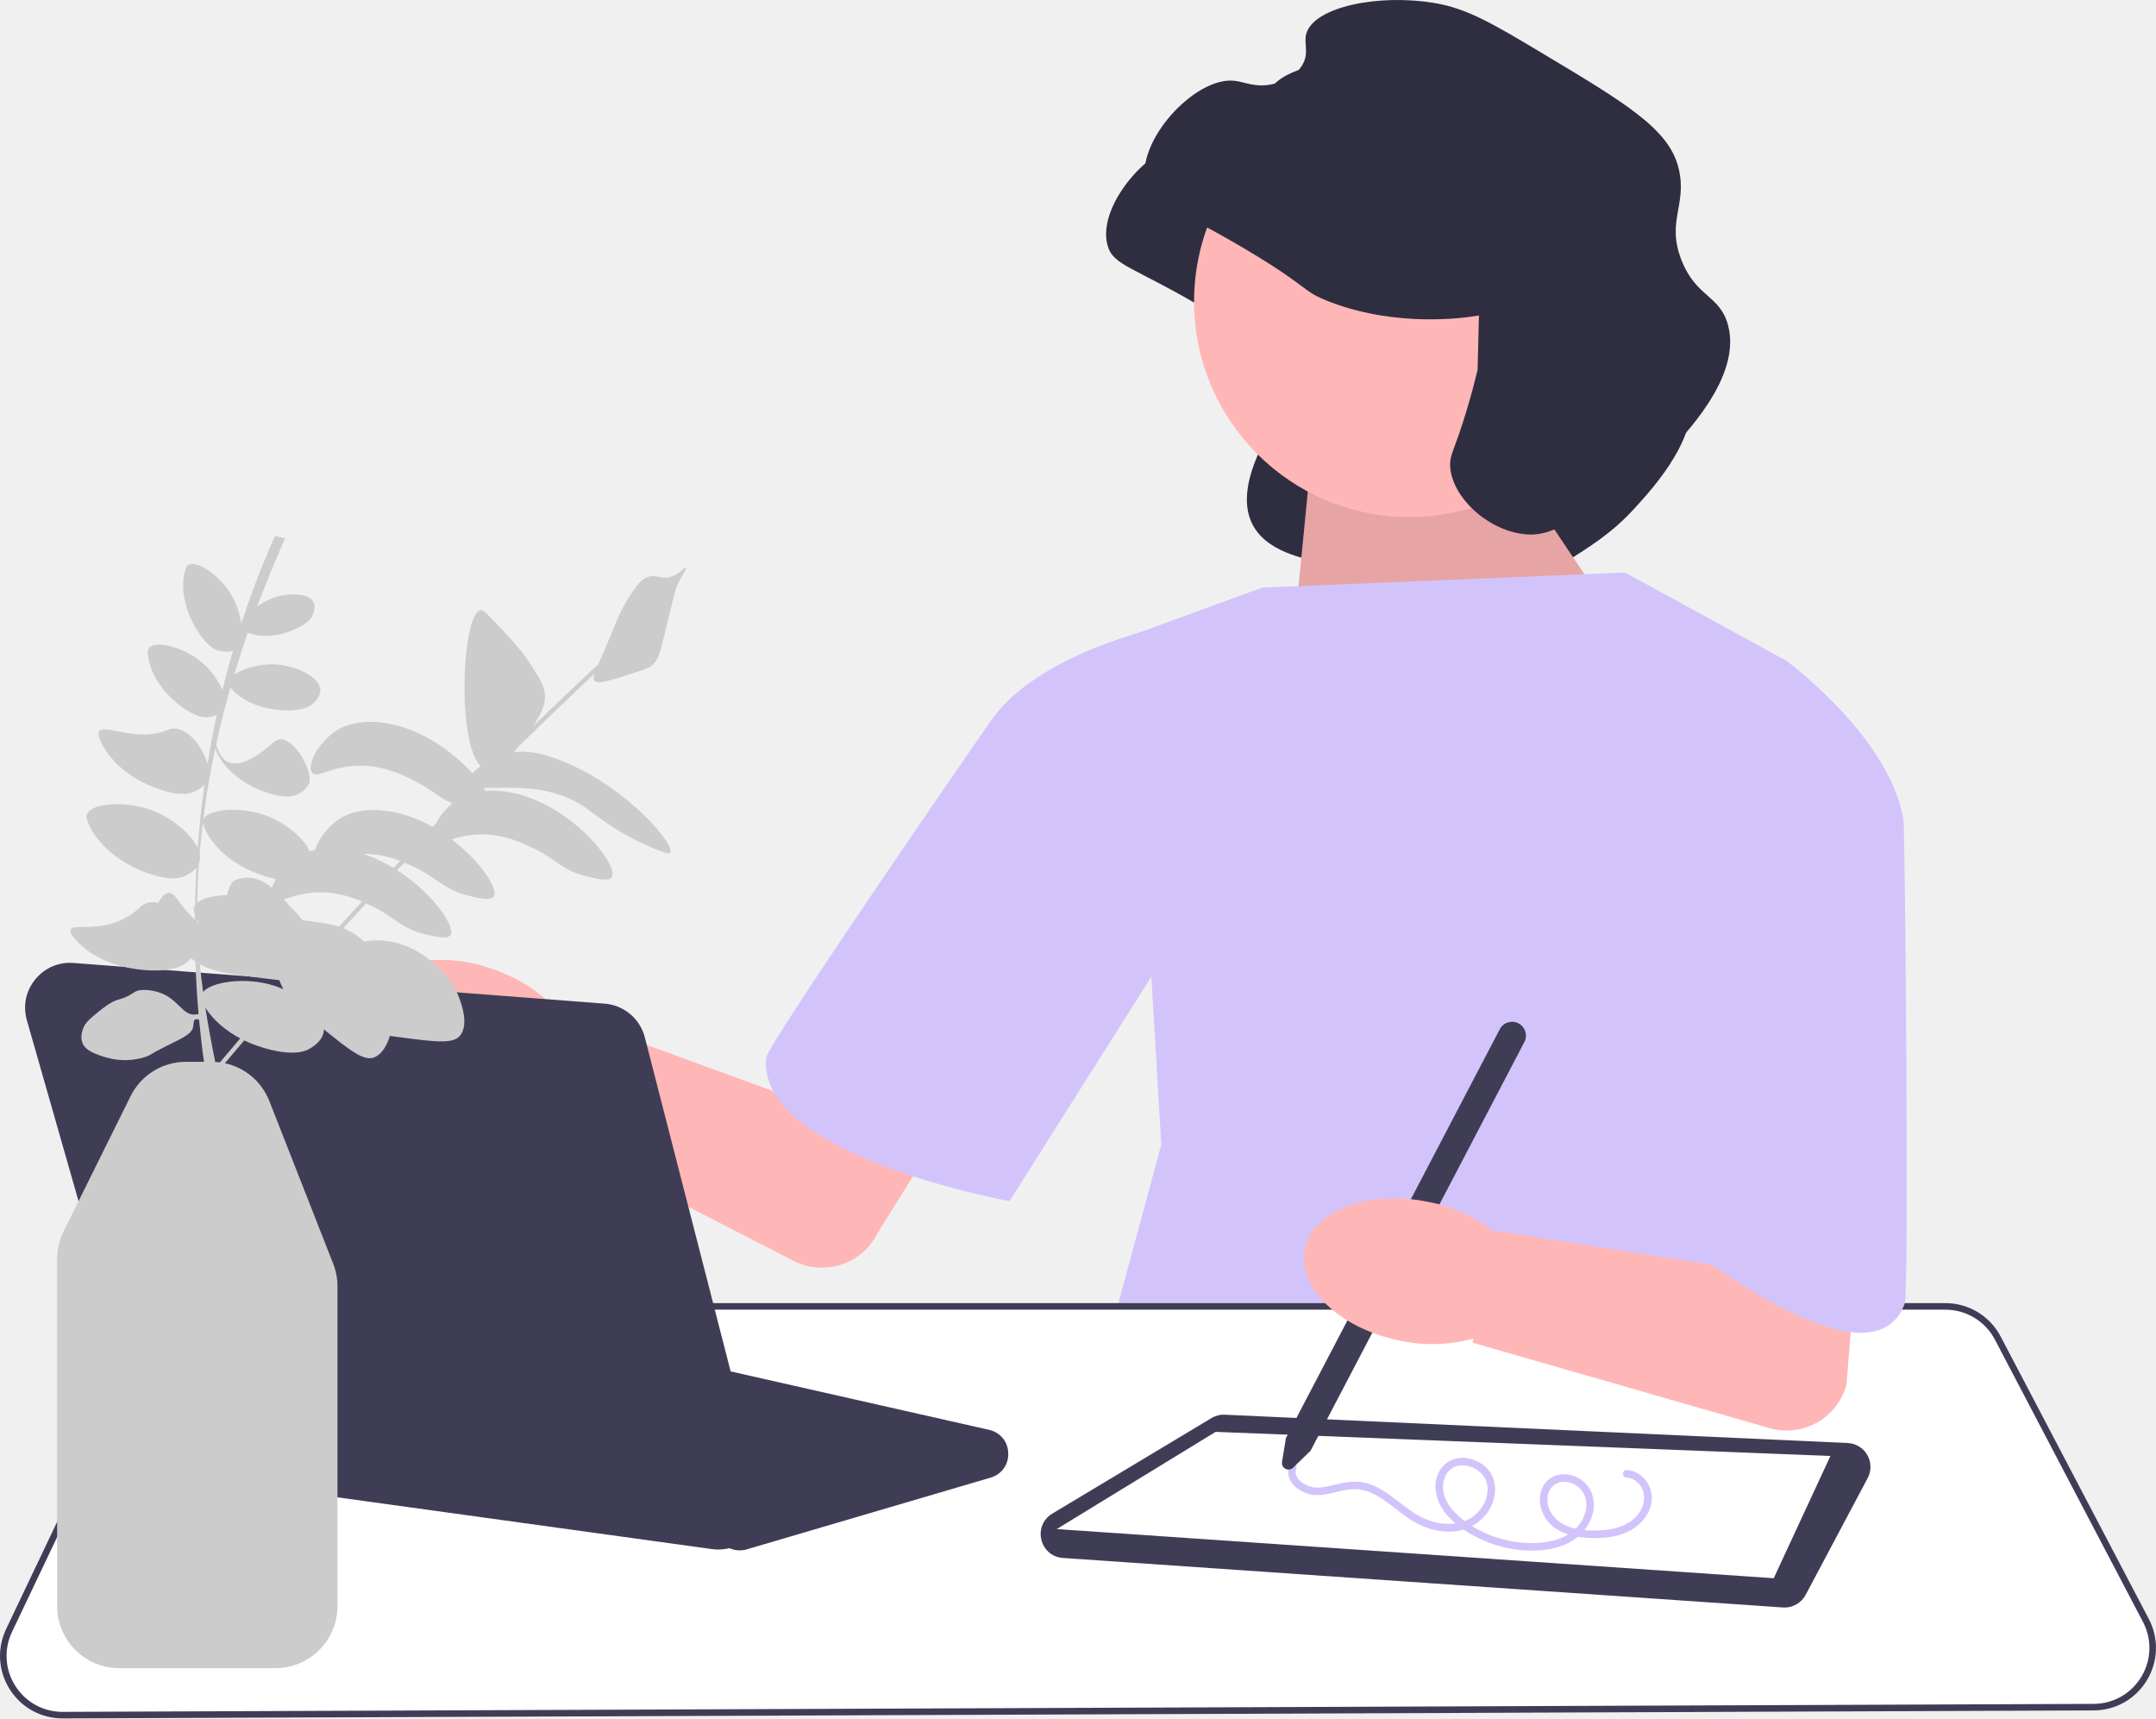
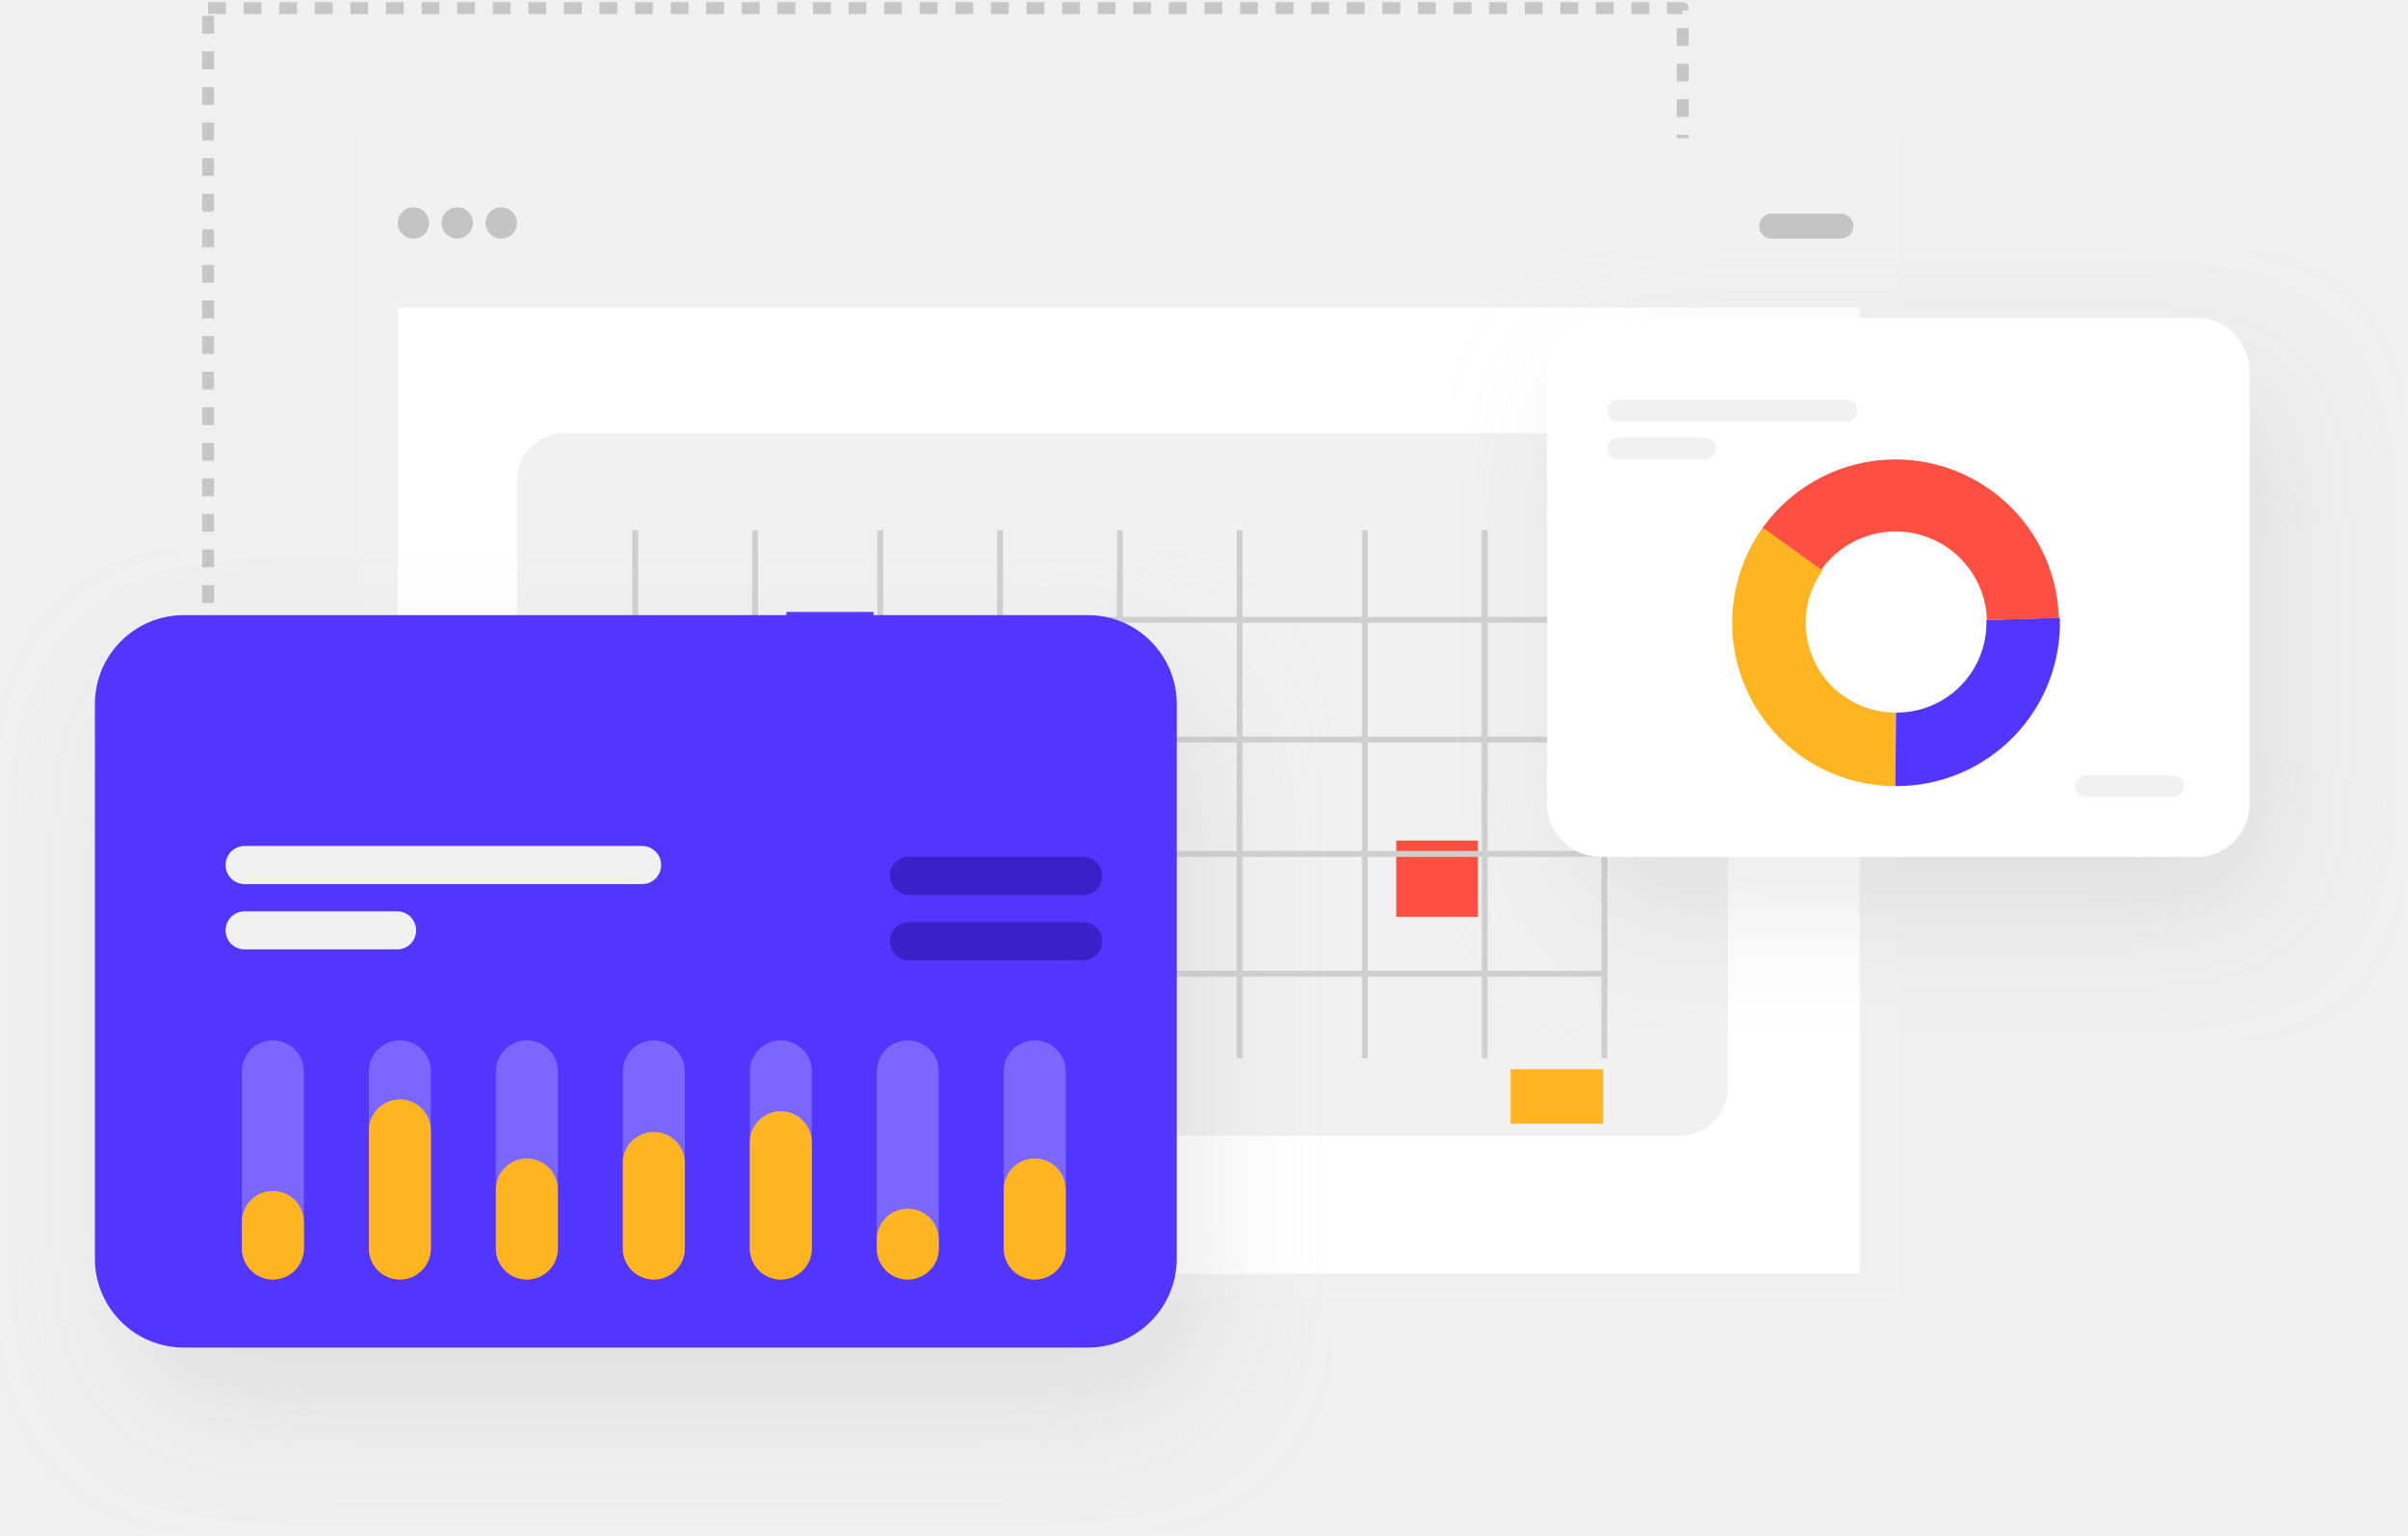
- <svg xmlns="http://www.w3.org/2000/svg" width="855.47" height="681.755" viewBox="0 0 855.47 681.755">
-   <path d="M571.597,149.332c-.125,.021-.313,.053-.54,.091-4.452,.737-31.366,4.889-58.501-5.447-11.495-4.379-7.574-5.47-33.176-20.694-30.015-17.848-37.719-17.724-39.954-26.046-4.463-16.619,19.369-42.743,35.143-41.023,4.153,.453,8.601,2.929,15.518,1.25,1.52-.369,8.173-1.984,11.417-7.491,2.893-4.913,.443-8.457,1.606-12.486,3.054-10.576,28.515-15.854,50.838-12.125,12.839,2.145,22.825,8.001,42.273,19.625,33.85,20.232,50.775,30.348,54.579,45.847,3.605,14.69-5.048,21.02,1.245,36.745,5.86,14.642,15.168,13.664,18.37,25.509,5.154,19.061-13.976,39.98-21.944,48.694-8.737,9.554-17.092,14.798-28.185,21.759-13.923,8.738-20.885,13.107-29.255,12.662-15.175-.806-60.267,1.937-60.855-10.62-.22-4.706-54.91-.853-27.98-51.52,3.303-6.215,68.009,.424,68.863-3.147" fill="#2f2e41" />
-   <polygon points="597.787 181.755 644.299 251.133 510.787 278.133 519.291 191.274 597.787 181.755" fill="#ffb6b6" />
-   <polygon points="597.787 181.755 644.299 251.133 510.787 278.133 519.291 191.274 597.787 181.755" opacity=".1" />
-   <polygon points="500.787 233.133 644.787 227.133 708.787 262.133 705.787 487.133 772.787 614.133 434.787 550.133 460.787 454.133 448.787 252.133 500.787 233.133" fill="#d2c4fb" />
-   <path d="M3.878,670.236c-4.597-7.247-5.14-16.201-1.452-23.951l54.807-115.156c4.09-8.594,12.884-14.147,22.402-14.147H771.889c9.253,0,17.672,5.09,21.969,13.285l58.746,111.982c4.061,7.741,3.793,16.832-.715,24.321-4.508,7.488-12.417,11.979-21.157,12.014l-805.807,3.172h-.101c-8.542,0-16.368-4.301-20.946-11.52Z" fill="#fff" />
-   <path d="M3.878,670.236c-4.597-7.247-5.14-16.201-1.452-23.951l54.807-115.156c4.09-8.594,12.884-14.147,22.402-14.147H771.889c9.253,0,17.672,5.09,21.969,13.285l58.746,111.982c4.061,7.741,3.793,16.832-.715,24.321-4.508,7.488-12.417,11.979-21.157,12.014l-805.807,3.172h-.101c-8.542,0-16.368-4.301-20.946-11.52Zm75.756-150.65c-8.519,0-16.389,4.971-20.05,12.662L4.777,647.404c-3.301,6.936-2.816,14.95,1.299,21.437,4.098,6.461,11.101,10.31,18.748,10.31h.09l805.807-3.172c7.823-.031,14.902-4.051,18.936-10.753,4.035-6.702,4.274-14.84,.64-21.767l-58.746-111.984c-3.847-7.333-11.382-11.889-19.664-11.889H79.635Z" fill="#3f3d56" />
-   <path d="M707.438,637.732l-285.674-19.641c-4.218-.29-7.582-3.134-8.569-7.244-.988-4.11,.716-8.172,4.341-10.347l63.171-37.903c1.604-.963,3.444-1.431,5.309-1.341l247.106,11.232c3.267,.147,6.185,1.932,7.806,4.772,1.621,2.84,1.672,6.26,.138,9.147l-24.603,46.312c-1.651,3.108-4.889,5.034-8.374,5.034-.216,0-.433-.008-.65-.022Z" fill="#3f3d56" />
-   <polygon points="419.287 606.633 703.787 626.133 726.287 577.633 482.34 568.066 419.287 606.633" fill="#fff" />
-   <circle cx="559.287" cy="119.633" r="85.492" fill="#ffb6b6" />
-   <path d="M586.823,125.165c-.125,.021-.313,.053-.54,.091-4.452,.737-31.366,4.889-58.501-5.447-11.495-4.379-7.574-5.47-33.176-20.694-30.015-17.848-37.719-17.724-39.954-26.046-4.463-16.619,19.369-42.743,35.143-41.023,4.153,.453,8.601,2.929,15.518,1.25,1.52-.369,8.173-1.984,11.417-7.491,2.893-4.913,.443-8.457,1.606-12.486,3.054-10.576,28.515-15.854,50.838-12.125,12.839,2.145,22.825,8.001,42.273,19.625,33.85,20.232,50.775,30.348,54.579,45.847,3.605,14.69-5.048,21.02,1.245,36.745,5.86,14.642,15.168,13.664,18.37,25.509,5.154,19.061-13.976,39.98-21.944,48.694-8.737,9.554-17.092,14.798-28.185,21.759-13.923,8.738-20.885,13.107-29.255,12.662-15.175-.806-30.268-14.558-30.857-27.116-.22-4.706,1.743-6.118,6.602-22.296,2.024-6.74,3.428-12.305,4.282-15.875" fill="#2f2e41" />
-   <path d="M645.42,583.21c5.5,.217,9.686,5.145,9.989,10.485,.315,5.542-3.538,10.647-8.167,13.285-5.423,3.091-12.192,3.587-18.298,3.055-5.492-.479-11.468-2.187-15.003-6.722-2.974-3.816-4.068-9.582-1.539-13.913,2.508-4.295,7.841-5.481,12.302-3.757,4.721,1.824,7.689,6.118,7.719,11.191,.033,5.624-3.215,10.821-7.773,13.931-4.916,3.354-11.104,4.433-16.956,4.419-6.376-.015-12.724-1.353-18.59-3.838-5.496-2.328-10.986-5.685-14.916-10.247-3.684-4.277-5.889-10.211-3.844-15.758,1.677-4.549,5.914-7.338,10.767-6.953,4.443,.353,8.936,2.931,10.908,7.036,2.225,4.632,1.226,10.188-1.606,14.329-3.269,4.781-8.437,7.468-14.175,7.856-6.107,.413-12.156-1.757-17.18-5.112-4.652-3.106-8.741-7.083-13.735-9.668-2.404-1.244-5.019-2.034-7.741-2.031-3.465,.004-6.797,1.142-10.167,1.803-2.856,.56-5.8,.886-8.619-.027-2.412-.781-4.669-2.213-6.189-4.266-1.437-1.942-1.942-4.375-1.128-6.681,.638-1.808,3.538-1.03,2.893,.798-1.489,4.216,3.618,7.314,7.193,7.701,2.712,.293,5.51-.49,8.127-1.102,2.727-.638,5.515-1.29,8.335-1.221,9.989,.246,16.593,8.785,24.647,13.417,8.468,4.871,20.868,5.21,26.053-4.468,1.883-3.515,2.272-8.188-.315-11.472-2.155-2.736-5.984-4.373-9.455-3.843-4.358,.666-6.529,4.817-6.371,8.944,.194,5.05,3.714,9.154,7.468,12.179,8.357,6.733,19.439,10.163,30.127,9.561,5.015-.282,10.345-1.588,14.24-4.927,3.366-2.885,5.664-7.576,4.855-12.07-.7-3.889-3.962-6.839-7.903-7.231-4.032-.4-7.182,2.462-7.362,6.489-.202,4.53,2.489,8.311,6.389,10.374,4.418,2.337,9.772,2.627,14.667,2.372,5.198-.27,10.615-1.64,14.252-5.598,3.103-3.376,4.279-8.386,1.42-12.292-1.262-1.724-3.16-2.939-5.321-3.024-1.924-.076-1.934-3.076,0-3h0Z" fill="#d2c4fb" />
-   <path d="M508.692,579.997l1.529-9.458,84.874-162.219c1.406-2.687,4.736-3.729,7.423-2.324,2.687,1.406,3.729,4.736,2.324,7.423l-84.836,162.147-6.936,6.72c-.82,.791-2.004,.961-3.014,.432-1.01-.528-1.545-1.597-1.364-2.723Z" fill="#3f3d56" />
-   <path d="M566.545,476.79c9.576,1.803,18.58,5.872,26.26,11.869l.432,.093,.087-.43,92.502,14.489-6.701-123.036,70.105-38.397-16.57,207.973c-3.589,13.282-17.373,21.039-30.588,17.214l-117.751-33.87,.294-1.449-.412-.111c-9.411,2.538-19.292,2.785-28.818,.72-23.897-4.836-40.772-21.086-37.692-36.294,3.08-15.208,24.947-23.612,48.851-18.771Z" fill="#ffb6b6" />
-   <path d="M629.787,284.133l79-22s41.5,30.5,46.5,63.5c.595,3.925,2.244,186.746,.5,191.5-12.922,35.219-84-21-84-21l-42-212Z" fill="#d2c4fb" />
-   <path d="M287.122,612.722l-8.19-7.02h-0c-1.219-1.046-2.702-1.738-4.287-2.003l-182.483-30.414c-4.165-.694-7.242-3.702-8.03-7.851-.788-4.148,.972-8.075,4.593-10.248l65.102-39.061c2.176-1.306,4.736-1.717,7.213-1.157l231.374,52.273c4.498,1.016,7.5,4.65,7.647,9.26s-2.616,8.429-7.041,9.73l-96.741,28.453c-.918,.271-1.854,.402-2.782,.402-2.309,0-4.569-.817-6.375-2.366Z" fill="#3f3d56" />
-   <path d="M199.243,385.882c9.045,3.622,17.092,9.358,23.466,16.728l.406,.175,.169-.405,87.947,32.122,93.903-152.042,51.912,32.173-108.878,174.595c-6.092,12.336-21.117,17.278-33.342,10.966l-108.966-56.025,.569-1.365-.382-.188c-9.724,.668-19.466-1.003-28.412-4.872-22.508-9.371-35.918-28.581-29.952-42.904,5.966-14.324,29.046-18.335,51.561-8.958Z" fill="#ffb6b6" />
-   <path d="M505.866,309.909l-41.534-62.11s-49.425,9.783-69.784,36.23c-2.545,3.306-89.963,130.089-90.527,135.622-3.942,38.731,96.529,56.878,96.529,56.878l105.316-166.621Z" fill="#d2c4fb" />
-   <path d="M282.602,614.588l-209.182-28.912c-7.001-.967-12.779-5.983-14.722-12.779L10.656,404.744c-1.628-5.699-.413-11.601,3.334-16.192s9.283-6.965,15.195-6.514l210.75,16.146c7.625,.584,14.025,5.953,15.928,13.359l46.474,180.918c1.483,5.773,0,11.876-3.968,16.324-3.417,3.831-8.261,5.971-13.312,5.971-.814,0-1.635-.056-2.456-.169Z" fill="#3f3d56" />
-   <path d="M235.976,270.166c1.223,1.345,5.66-.025,14.484-2.821,6.708-2.125,7.741-2.898,8.379-3.452,2.243-1.949,2.831-3.998,5.053-13.052,3.988-16.25,4.111-17.864,6.159-21.312,.705-1.188,2.486-4.02,2.052-4.371-.446-.361-2.374,2.59-5.937,3.705-3.472,1.087-5.035-.654-8-.211-3.832,.573-6.111,4.213-9.685,10.105-3.165,5.218-3.563,7.317-8,17.684-1.257,2.937-2.269,5.21-3.046,7.006-8.712,8.131-17.352,16.369-25.914,24.679,.165-.252,.32-.49,.455-.697,3.792-5.823,4.308-8.945,4.253-11.284-.089-3.79-1.899-6.676-5.515-12.295-3.544-5.506-6.901-9.139-10.947-13.474-5.303-5.682-7.954-8.524-9.01-8.337-7.542,1.335-9.559,52.687-.07,61.871-1.332,.952-2.435,1.948-3.232,2.929-8.123-9.019-22.038-19.095-37.452-20.335-9.503-.765-14.748,2.217-16.379,3.242-7.538,4.734-12.02,14.21-9.769,16.884,2.099,2.493,8.161-3.175,20.042-2.863,8.29,.218,14.766,3.225,18.61,5.011,8.065,3.746,11.014,7.428,16.96,9.951-2.787,2.297-4.996,5.164-6.383,7.837-.48,.495-.959,.993-1.439,1.489-6.135-3.457-13.044-5.994-20.286-6.577-9.503-.765-14.748,2.217-16.379,3.242-5.08,3.191-8.761,8.53-9.94,12.494-.77,.155-1.483,.331-2.135,.522-2.303-5.204-9.156-10.693-15.529-13.459-10.969-4.761-25.218-3.499-26.742,1.029-.049,.144-.061,.286-.082,.429,1.202-9.702,2.835-19.335,4.875-28.899,.069,.273,.156,.549,.272,.84,2.708,6.801,10.025,13.329,19.998,16.715,7.828,2.658,11.107,1.28,11.939,.895,.796-.368,4.232-1.843,5.074-4.776,1.561-5.438-7.999-21.509-14.029-16.118-19.374,17.319-22.033,3.295-22.923,.935,1.647-7.561,3.543-15.079,5.67-22.553,.037,.046,.068,.091,.106,.137,4.233,5.134,12.379,8.75,21.952,8.91,7.513,.125,9.968-1.978,10.582-2.542,.586-.539,3.151-2.771,3.064-5.543-.16-5.14-9.303-9.326-16.619-10.052-6.742-.669-14.001,1.395-17.602,4.009,1.674-5.598,3.475-11.171,5.396-16.72,4.92,2.01,11.89,1.739,18.736-1.321,5.646-2.524,6.744-4.947,7.005-5.582,.249-.606,1.384-3.164,.354-5.201-1.91-3.777-10.186-3.713-15.895-1.706-2.351,.827-4.585,2.099-6.5,3.537,3.405-9.095,7.116-18.126,11.107-27.09l-4-1c-5.099,11.451-9.544,23.051-13.364,34.779-.475-3.44-1.666-7.104-3.233-10.081-4.609-8.754-14.453-15.321-17.782-13.19-.666,.426-.946,1.12-1.2,1.947-2.041,6.65-.504,15.841,4.871,24.284,4.218,6.627,7.467,7.558,8.313,7.768,.715,.178,3.473,.939,5.74-.042-1.525,5.225-2.935,10.473-4.22,15.744-1.547-3.841-4.596-7.934-7.82-10.764-7.435-6.526-18.978-9.137-21.324-5.957-.469,.636-.483,1.385-.424,2.247,.473,6.94,5.196,14.973,13.235,20.935,6.31,4.68,9.676,4.386,10.542,4.28,.51-.062,2.049-.216,3.533-.887-1.378,6.405-2.582,12.84-3.623,19.303-2.082-7.23-9.155-16.249-15.829-13.38-11.844,5.092-25.768-2.73-27.3,.691-.399,.89-.069,1.808,.313,2.803,3.069,8.012,11.544,15.776,23.181,19.898,9.133,3.236,12.997,1.672,13.979,1.233,.651-.291,2.799-1.188,4.398-2.853-1.15,8.304-2.032,16.651-2.653,25.034-2.469-5.392-9.425-11.073-15.937-14.001-11.422-5.138-26.362-4.012-28.021,.709-.332,.944-.07,1.855,.321,2.877,3.15,8.224,11.848,16.192,23.793,20.424,9.375,3.321,13.34,1.716,14.348,1.266,.736-.329,3.337-1.415,4.996-3.479-.212,3.875-.376,7.757-.48,11.647-.03,1.108-.047,2.216-.068,3.323-.135,.218-.252,.44-.33,.673-.32,.95-.102,1.864,.273,2.863-.008,.704-.013,1.407-.017,2.11-2.09-1.894-4.583-4.743-7.581-8.802-2.706-3.662-5.275-.975-6.925,2.143-2.587-.576-5.055-.22-6.996,1.594-13.016,12.159-27.614,5.708-27.821,9.333-.06,1.046,.501,1.878,1.207,2.78,5.683,7.26,16.84,12.556,30.094,13.114,10.403,.438,13.877-2.389,14.747-3.149,.306-.267,.991-.844,1.733-1.655,.596,.476,1.176,.907,1.757,1.301,.229,6.96,.638,13.912,1.245,20.852-.493,.044-.965,.125-1.317,.161-5.039,.513-6.737-6.285-14.348-8.768-2.528-.825-7.398-1.725-9.964,0-.37,.248-1.631,1.183-3.587,1.993-1.156,.479-2.04,.701-2.391,.797-3.123,.854-6.016,3.198-7.971,4.783-3.676,2.979-5.514,4.468-6.377,7.174-.271,.852-1.035,3.247,0,5.58,.489,1.102,1.625,2.742,5.979,4.384,2.588,.976,10.135,3.823,19.131,.797,2.049-.689,.485-.442,8.37-4.384,6.204-3.101,9.832-4.584,10.363-7.573,.187-1.051-.001-2.332,.797-2.79,.444-.254,.98-.131,1.516,.062,.522,5.579,1.174,11.149,1.964,16.707h-7.099c-9.426,0-17.882,5.246-22.067,13.691l-26.552,53.568c-1.676,3.381-2.562,7.163-2.562,10.938v137.743c0,13.581,11.049,24.63,24.63,24.63h61.977c13.581,0,24.63-11.049,24.63-24.63v-126.835c0-3.092-.573-6.119-1.703-8.998l-25.306-64.476c-3.069-7.819-9.717-13.351-17.663-15.063,2.549-3.022,5.102-6.04,7.674-9.05,3.239,1.563,6.803,2.846,10.634,3.747,10.136,2.383,14.079,.258,15.076-.325,.953-.557,5.082-2.823,5.782-6.602,.075-.405,.104-.815,.099-1.227,10.382,8.44,15.798,12.6,19.755,11.213,3.402-1.192,5.344-5.1,6.456-8.607,1.161,.161,2.393,.326,3.706,.502,14.219,1.899,21.385,2.779,24.126-.589,3.793-4.661,.193-13.649-.8-16.126-2.157-5.384-5.475-8.66-7.536-10.653-2.677-2.588-10.305-9.964-22.315-10.948-2.611-.214-4.956-.05-7.346,.45-.833-.762-1.711-1.508-2.679-2.216-1.844-1.351-3.664-2.351-5.624-3.132,3.006-3.293,6.02-6.576,9.048-9.846,.479,.218,.935,.429,1.353,.623,9.921,4.608,12.101,9.12,21.641,11.495,4.329,1.078,9.229,2.298,10.442,.463,2.155-3.258-6.993-16.666-21.129-25.738,.953-1.009,1.909-2.015,2.864-3.022,1.293,.542,2.432,1.071,3.402,1.521,9.921,4.608,12.101,9.12,21.642,11.495,4.328,1.078,9.229,2.298,10.442,.463,1.923-2.907-5.153-13.898-16.741-22.677,3.183-1.011,7.404-2.131,12.869-1.987,8.29,.218,14.766,3.225,18.61,5.011,9.921,4.608,12.101,9.12,21.641,11.495,4.328,1.078,9.229,2.298,10.442,.463,3.204-4.844-18.557-32.137-44.588-34.232-2.021-.163-3.837-.149-5.479-.028-.227-.376-.473-.762-.733-1.154,8.807,.283,26.008-2.235,40.648,8.044,4.221,2.964,12.422,9.936,26.146,15.664,4.386,1.831,6.592,2.731,7.2,1.979,2.175-2.691-15.907-24.838-41.346-35.748-10.086-4.326-16.318-4.735-20.75-4.08,.683-.779,1.349-1.583,1.99-2.39,9.906-9.715,19.936-19.329,30.057-28.813-.49,1.515-.474,2.321,.061,2.909Zm-127.117,120.915c-11.188-3.622-24.736-1.676-28.269,2.445-.498-3.652-.931-7.31-1.288-10.975,5.097,2.847,10.416,3.609,20.505,4.956,4.297,.574,7.94,1.051,11.021,1.35,.414,1.122,.855,2.131,1.367,3.097,.059,.112,.123,.219,.184,.329l-.089,.102c-1.149-.498-2.3-.938-3.431-1.304Zm-29.726-49.069c.319-1.059,.326-2.186,.082-3.348,.348-4.211,.783-8.408,1.297-12.593-.013,.641,.19,1.282,.467,1.977,3.11,7.812,11.515,15.31,22.971,19.199,2.137,.726,3.97,1.183,5.549,1.463-.695,1.211-1.227,2.39-1.58,3.482-3.906-3.138-8.933-5.419-14.637-2.999-1.552,.659-2.474,3.068-3.274,5.95-5.27,.091-9.673,1.19-11.77,3.05,.011-.776,.007-1.55,.028-2.327,.118-4.429,.336-8.843,.644-13.244,.084-.197,.16-.4,.223-.609Zm-.88,22.78c.227,.465,.476,.928,.734,1.389-.234-.173-.474-.358-.721-.559-.007-.276-.008-.553-.013-.83Zm8.997,56.685c-.614-.081-1.233-.139-1.858-.174-1.442-7.161-2.774-14.317-3.889-21.487,2.932,4.653,7.717,8.912,13.812,12.142-2.705,3.165-5.387,6.341-8.065,9.519Zm47.222-53.859c-3.815-1.225-8.293-1.812-14.489-2.531-1.57-2.183-3.189-3.79-4.386-4.947-.648-.627-1.643-1.87-2.932-3.324,3.34-1.072,8.325-2.982,15.369-2.797,6.402,.168,11.715,1.999,15.576,3.647-3.059,3.305-6.102,6.624-9.138,9.953Zm21.624-23.305c-3.749-2.266-7.815-4.206-12.096-5.569,.416-.004,.823-.016,1.255-.005,5.308,.14,9.867,1.423,13.473,2.797-.877,.925-1.756,1.849-2.632,2.777Z" fill="#ccc" />
+ <svg xmlns="http://www.w3.org/2000/svg" width="406" height="259" viewBox="0 0 406 259" fill="none">
+   <rect x="35.081" y="1.367" width="248.628" height="182.528" stroke="#C6C6C6" stroke-width="2" stroke-linejoin="round" stroke-dasharray="3 3" />
+   <rect x="60.705" y="23.318" width="259.182" height="195.709" fill="#F1F1F1" />
+   <rect x="67.053" y="51.881" width="246.487" height="162.914" fill="white" />
+   <rect x="87.152" y="73.039" width="204.172" height="118.483" rx="8" fill="#F1F1F1" />
+   <rect x="296.613" y="36.013" width="15.868" height="4.232" rx="2.116" fill="#C4C4C4" />
+   <circle cx="69.697" cy="37.6" r="2.645" fill="#C4C4C4" />
+   <circle cx="77.103" cy="37.6" r="2.645" fill="#C4C4C4" />
+   <circle cx="84.508" cy="37.6" r="2.645" fill="#C4C4C4" />
+   <rect x="235.414" y="141.747" width="13.771" height="12.853" fill="#FF4E42" />
+   <rect x="132.593" y="103.189" width="14.689" height="12.853" fill="#5236FF" />
+   <rect x="254.693" y="180.305" width="15.607" height="9.181" fill="#FFB422" />
+   <line x1="107.107" y1="89.418" x2="107.107" y2="178.469" stroke="#CFCFCF" />
+   <line x1="148.42" y1="89.418" x2="148.42" y2="178.469" stroke="#CFCFCF" />
+   <line x1="188.813" y1="89.418" x2="188.813" y2="178.469" stroke="#CFCFCF" />
+   <line x1="230.126" y1="89.418" x2="230.126" y2="178.469" stroke="#CFCFCF" />
+   <line x1="270.521" y1="89.418" x2="270.521" y2="178.469" stroke="#CFCFCF" />
+   <line x1="106.607" y1="104.525" x2="270.02" y2="104.525" stroke="#CFCFCF" />
+   <line x1="106.607" y1="144.001" x2="270.02" y2="144.001" stroke="#CFCFCF" />
+   <line x1="127.305" y1="89.418" x2="127.305" y2="178.469" stroke="#CFCFCF" />
+   <line x1="168.617" y1="89.418" x2="168.617" y2="178.469" stroke="#CFCFCF" />
+   <line x1="209.011" y1="89.418" x2="209.011" y2="178.469" stroke="#CFCFCF" />
+   <line x1="250.323" y1="89.418" x2="250.323" y2="178.469" stroke="#CFCFCF" />
+   <line x1="106.607" y1="124.722" x2="270.02" y2="124.722" stroke="#CFCFCF" />
+   <line x1="106.607" y1="164.198" x2="270.02" y2="164.198" stroke="#CFCFCF" />
+   <g filter="url(#filter0_d_1_4452)">
+     <rect x="16" y="103.732" width="182.413" height="123.525" rx="15" fill="#5236FF" />
+   </g>
+   <g filter="url(#filter1_d_1_4452)">
+     <rect x="260.84" y="53.614" width="118.429" height="90.887" rx="9" fill="white" />
+   </g>
+   <rect x="270.938" y="67.385" width="42.23" height="3.672" rx="1.836" fill="#F1F1F1" />
+   <rect x="270.938" y="73.811" width="18.361" height="3.672" rx="1.836" fill="#F1F1F1" />
+   <rect x="349.891" y="130.73" width="18.361" height="3.672" rx="1.836" fill="#F1F1F1" />
+   <path d="M319.595 132.566C314.516 132.566 309.536 131.162 305.205 128.508C300.874 125.854 297.361 122.054 295.056 117.529C292.75 113.003 291.74 107.928 292.139 102.864C292.537 97.8 294.328 92.946 297.314 88.836L307.34 96.121C305.698 98.381 304.713 101.051 304.494 103.836C304.275 106.621 304.83 109.413 306.098 111.902C307.367 114.391 309.299 116.481 311.681 117.941C314.062 119.4 316.802 120.173 319.595 120.173L319.595 132.566Z" fill="#FFB422" />
+   <path d="M347.306 104.165C347.422 107.87 346.788 111.56 345.444 115.014C344.1 118.468 342.072 121.616 339.482 124.268C336.892 126.92 333.794 129.021 330.372 130.447C326.951 131.873 323.277 132.594 319.57 132.566L319.664 120.172C321.702 120.188 323.723 119.791 325.605 119.007C327.487 118.223 329.191 117.067 330.615 115.608C332.04 114.15 333.155 112.419 333.894 110.519C334.634 108.619 334.982 106.589 334.918 104.552L347.306 104.165Z" fill="#5236FF" />
+   <path d="M297.229 88.972C300.587 84.291 305.328 80.782 310.784 78.936C316.241 77.091 322.138 77.003 327.648 78.684C333.157 80.366 338 83.733 341.496 88.31C344.992 92.888 346.965 98.447 347.137 104.204L335.013 104.566C334.917 101.344 333.813 98.234 331.856 95.672C329.9 93.111 327.19 91.227 324.107 90.286C321.024 89.345 317.724 89.394 314.67 90.427C311.617 91.459 308.964 93.423 307.085 96.042L297.229 88.972Z" fill="#FF4E42" />
+   <rect x="38.033" y="142.665" width="73.444" height="6.426" rx="3.213" fill="#F1F1F1" />
+   <rect x="38.033" y="153.681" width="32.132" height="6.426" rx="3.213" fill="#F1F1F1" />
+   <rect x="150.035" y="144.501" width="35.804" height="6.426" rx="3.213" fill="#3821C6" />
+   <rect x="150.035" y="155.518" width="35.804" height="6.426" rx="3.213" fill="#3821C6" />
+   <rect x="169.237" y="175.448" width="10.455" height="40.327" rx="5.228" fill="white" fill-opacity="0.24" />
+   <rect x="169.237" y="195.363" width="10.455" height="20.413" rx="5.228" fill="#FFB422" />
+   <rect x="147.829" y="175.448" width="10.455" height="40.327" rx="5.228" fill="white" fill-opacity="0.24" />
+   <rect x="147.829" y="203.826" width="10.455" height="11.949" rx="5.228" fill="#FFB422" />
+   <rect x="126.421" y="175.448" width="10.455" height="40.327" rx="5.228" fill="white" fill-opacity="0.24" />
+   <rect x="126.421" y="187.397" width="10.455" height="28.378" rx="5.228" fill="#FFB422" />
+   <rect x="105.013" y="175.448" width="10.455" height="40.327" rx="5.228" fill="white" fill-opacity="0.24" />
+   <rect x="105.013" y="190.882" width="10.455" height="24.893" rx="5.228" fill="#FFB422" />
+   <rect x="83.603" y="175.448" width="10.455" height="40.327" rx="5.228" fill="white" fill-opacity="0.24" />
+   <rect x="83.603" y="195.363" width="10.455" height="20.413" rx="5.228" fill="#FFB422" />
+   <rect x="62.195" y="175.448" width="10.455" height="40.327" rx="5.228" fill="white" fill-opacity="0.24" />
+   <rect x="62.195" y="185.405" width="10.455" height="30.37" rx="5.228" fill="#FFB422" />
+   <rect x="40.787" y="175.448" width="10.455" height="40.327" rx="5.228" fill="white" fill-opacity="0.24" />
+   <rect x="40.787" y="200.839" width="10.455" height="14.936" rx="5.228" fill="#FFB422" />
+   <defs>
+     <filter id="filter0_d_1_4452" x="0" y="92.732" width="224.412" height="165.525" filterUnits="userSpaceOnUse" color-interpolation-filters="sRGB">
+       <feFlood flood-opacity="0" result="BackgroundImageFix" />
+       <feColorMatrix in="SourceAlpha" type="matrix" values="0 0 0 0 0 0 0 0 0 0 0 0 0 0 0 0 0 0 127 0" result="hardAlpha" />
+       <feOffset dx="5" dy="10" />
+       <feGaussianBlur stdDeviation="10.5" />
+       <feComposite in2="hardAlpha" operator="out" />
+       <feColorMatrix type="matrix" values="0 0 0 0 0.7 0 0 0 0 0.7 0 0 0 0 0.7 0 0 0 0.25 0" />
+       <feBlend mode="normal" in2="BackgroundImageFix" result="effect1_dropShadow_1_4452" />
+       <feBlend mode="normal" in="SourceGraphic" in2="effect1_dropShadow_1_4452" result="shape" />
+     </filter>
+     <filter id="filter1_d_1_4452" x="244.84" y="42.614" width="160.429" height="132.887" filterUnits="userSpaceOnUse" color-interpolation-filters="sRGB">
+       <feFlood flood-opacity="0" result="BackgroundImageFix" />
+       <feColorMatrix in="SourceAlpha" type="matrix" values="0 0 0 0 0 0 0 0 0 0 0 0 0 0 0 0 0 0 127 0" result="hardAlpha" />
+       <feOffset dx="5" dy="10" />
+       <feGaussianBlur stdDeviation="10.5" />
+       <feComposite in2="hardAlpha" operator="out" />
+       <feColorMatrix type="matrix" values="0 0 0 0 0.7 0 0 0 0 0.7 0 0 0 0 0.7 0 0 0 0.25 0" />
+       <feBlend mode="normal" in2="BackgroundImageFix" result="effect1_dropShadow_1_4452" />
+       <feBlend mode="normal" in="SourceGraphic" in2="effect1_dropShadow_1_4452" result="shape" />
+     </filter>
+   </defs>
</svg>
